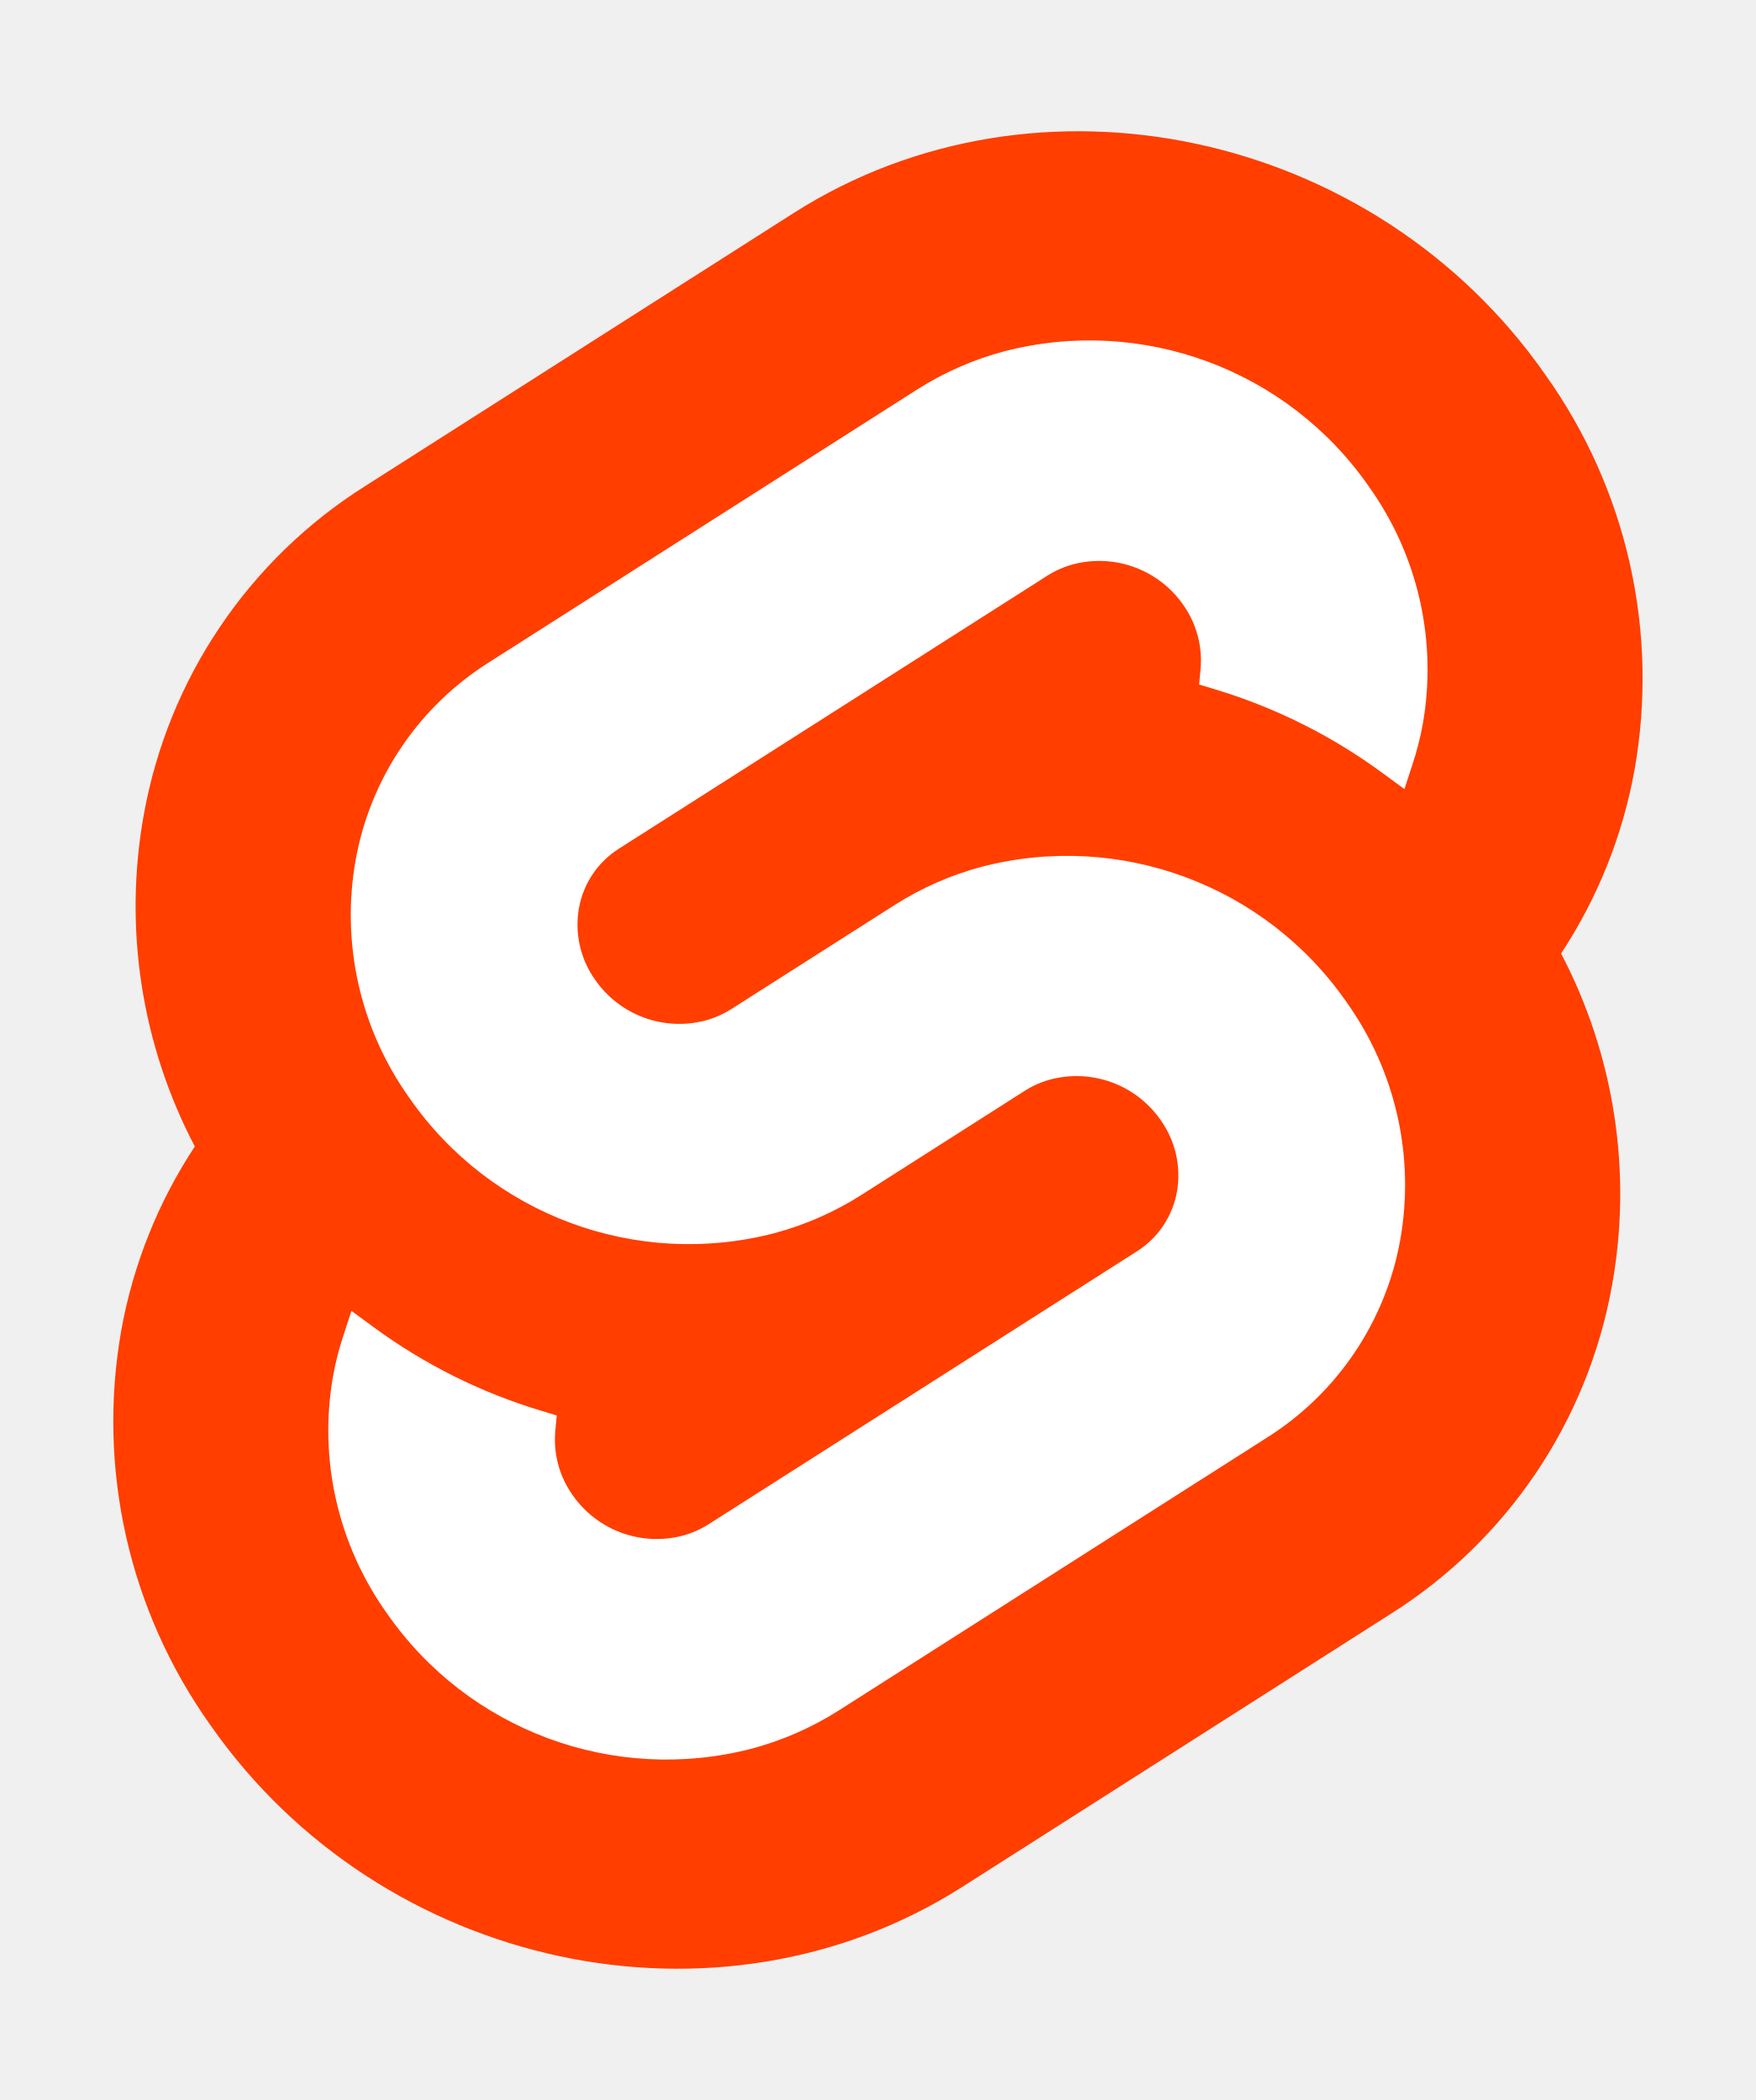
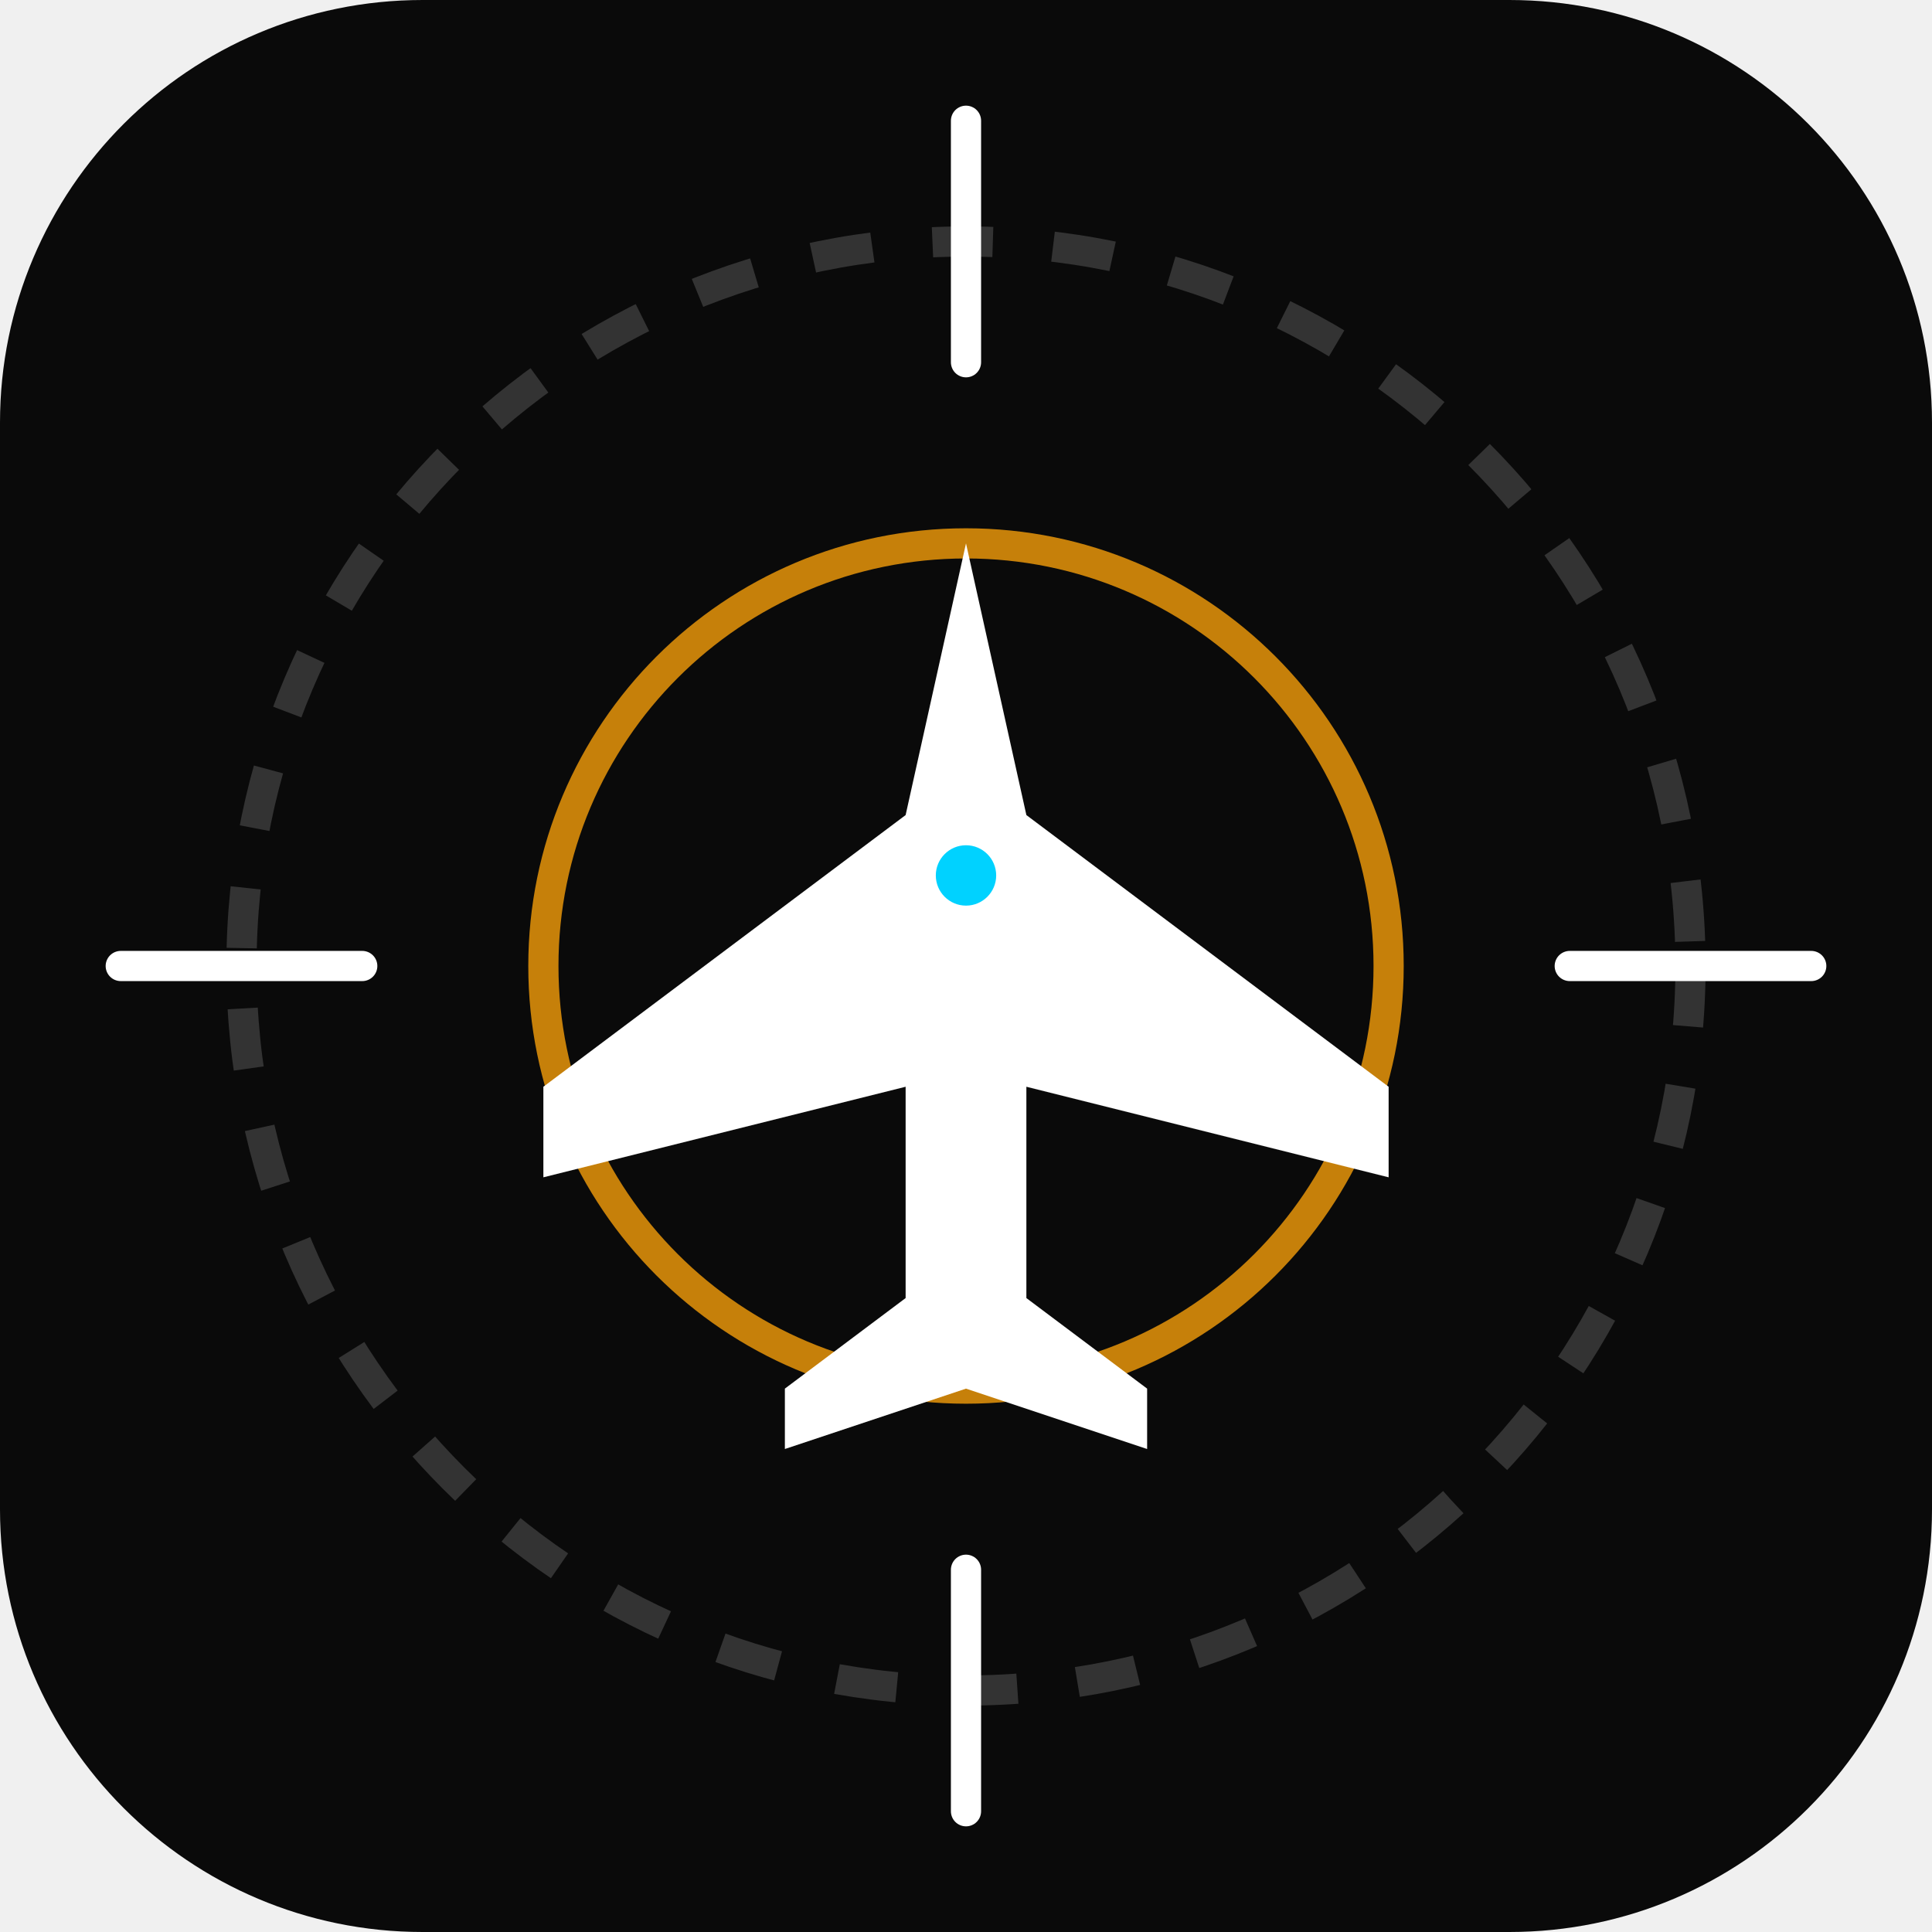
- <svg xmlns="http://www.w3.org/2000/svg" width="107" height="128" viewBox="0 0 107 128">
-   <path d="M94.157 22.819c-10.4-14.885-30.94-19.297-45.792-9.835L22.282 29.608A29.92 29.92 0 0 0 8.764 49.65a31.5 31.5 0 0 0 3.108 20.231 30 30 0 0 0-4.477 11.183 31.9 31.9 0 0 0 5.448 24.116c10.402 14.887 30.942 19.297 45.791 9.835l26.083-16.624A29.92 29.92 0 0 0 98.235 78.35a31.53 31.53 0 0 0-3.105-20.232 30 30 0 0 0 4.474-11.182 31.88 31.88 0 0 0-5.447-24.116" style="fill:#ff3e00" />
-   <path d="M45.817 106.582a20.72 20.72 0 0 1-22.237-8.243 19.17 19.17 0 0 1-3.277-14.503 18 18 0 0 1 .624-2.435l.49-1.498 1.337.981a33.6 33.6 0 0 0 10.203 5.098l.97.294-.09.968a5.85 5.85 0 0 0 1.052 3.878 6.24 6.24 0 0 0 6.695 2.485 5.8 5.8 0 0 0 1.603-.704L69.27 76.28a5.43 5.43 0 0 0 2.45-3.631 5.8 5.8 0 0 0-.987-4.371 6.24 6.24 0 0 0-6.698-2.487 5.7 5.7 0 0 0-1.6.704l-9.953 6.345a19 19 0 0 1-5.296 2.326 20.72 20.72 0 0 1-22.237-8.243 19.17 19.17 0 0 1-3.277-14.502 17.99 17.99 0 0 1 8.13-12.052l26.081-16.623a19 19 0 0 1 5.3-2.329 20.72 20.72 0 0 1 22.237 8.243 19.17 19.17 0 0 1 3.277 14.503 18 18 0 0 1-.624 2.435l-.49 1.498-1.337-.98a33.6 33.6 0 0 0-10.203-5.1l-.97-.294.09-.968a5.86 5.86 0 0 0-1.052-3.878 6.24 6.24 0 0 0-6.696-2.485 5.8 5.8 0 0 0-1.602.704L37.73 51.72a5.42 5.42 0 0 0-2.449 3.63 5.79 5.79 0 0 0 .986 4.372 6.24 6.24 0 0 0 6.698 2.486 5.8 5.8 0 0 0 1.602-.704l9.952-6.342a19 19 0 0 1 5.295-2.328 20.72 20.72 0 0 1 22.237 8.242 19.17 19.17 0 0 1 3.277 14.503 18 18 0 0 1-8.13 12.053l-26.081 16.622a19 19 0 0 1-5.3 2.328" style="fill:#fff" />
+ <svg xmlns="http://www.w3.org/2000/svg" viewBox="0 0 128 128" width="128" height="128">
+   <rect width="128" height="128" rx="28" fill="#0A0A0A" />
+   <circle cx="64" cy="64" r="48" fill="none" stroke="#333333" stroke-width="2" stroke-dasharray="4 4" />
+   <line x1="64" y1="8" x2="64" y2="24" stroke="#ffffff" stroke-width="2" stroke-linecap="round" />
+   <line x1="64" y1="104" x2="64" y2="120" stroke="#ffffff" stroke-width="2" stroke-linecap="round" />
+   <line x1="8" y1="64" x2="24" y2="64" stroke="#ffffff" stroke-width="2" stroke-linecap="round" />
+   <line x1="104" y1="64" x2="120" y2="64" stroke="#ffffff" stroke-width="2" stroke-linecap="round" />
+   <circle cx="64" cy="64" r="28" fill="none" stroke="#f59e0b" stroke-width="2" stroke-opacity="0.8" />
+   <path d="M64 36 L68 54 L92 72 L92 78 L68 72 L68 86 L76 92 L76 96 L64 92 L52 96 L52 92 L60 86 L60 72 L36 78 L36 72 L60 54 Z" fill="#ffffff" />
+   <circle cx="64" cy="58" r="2" fill="#00d2ff" />
</svg>
